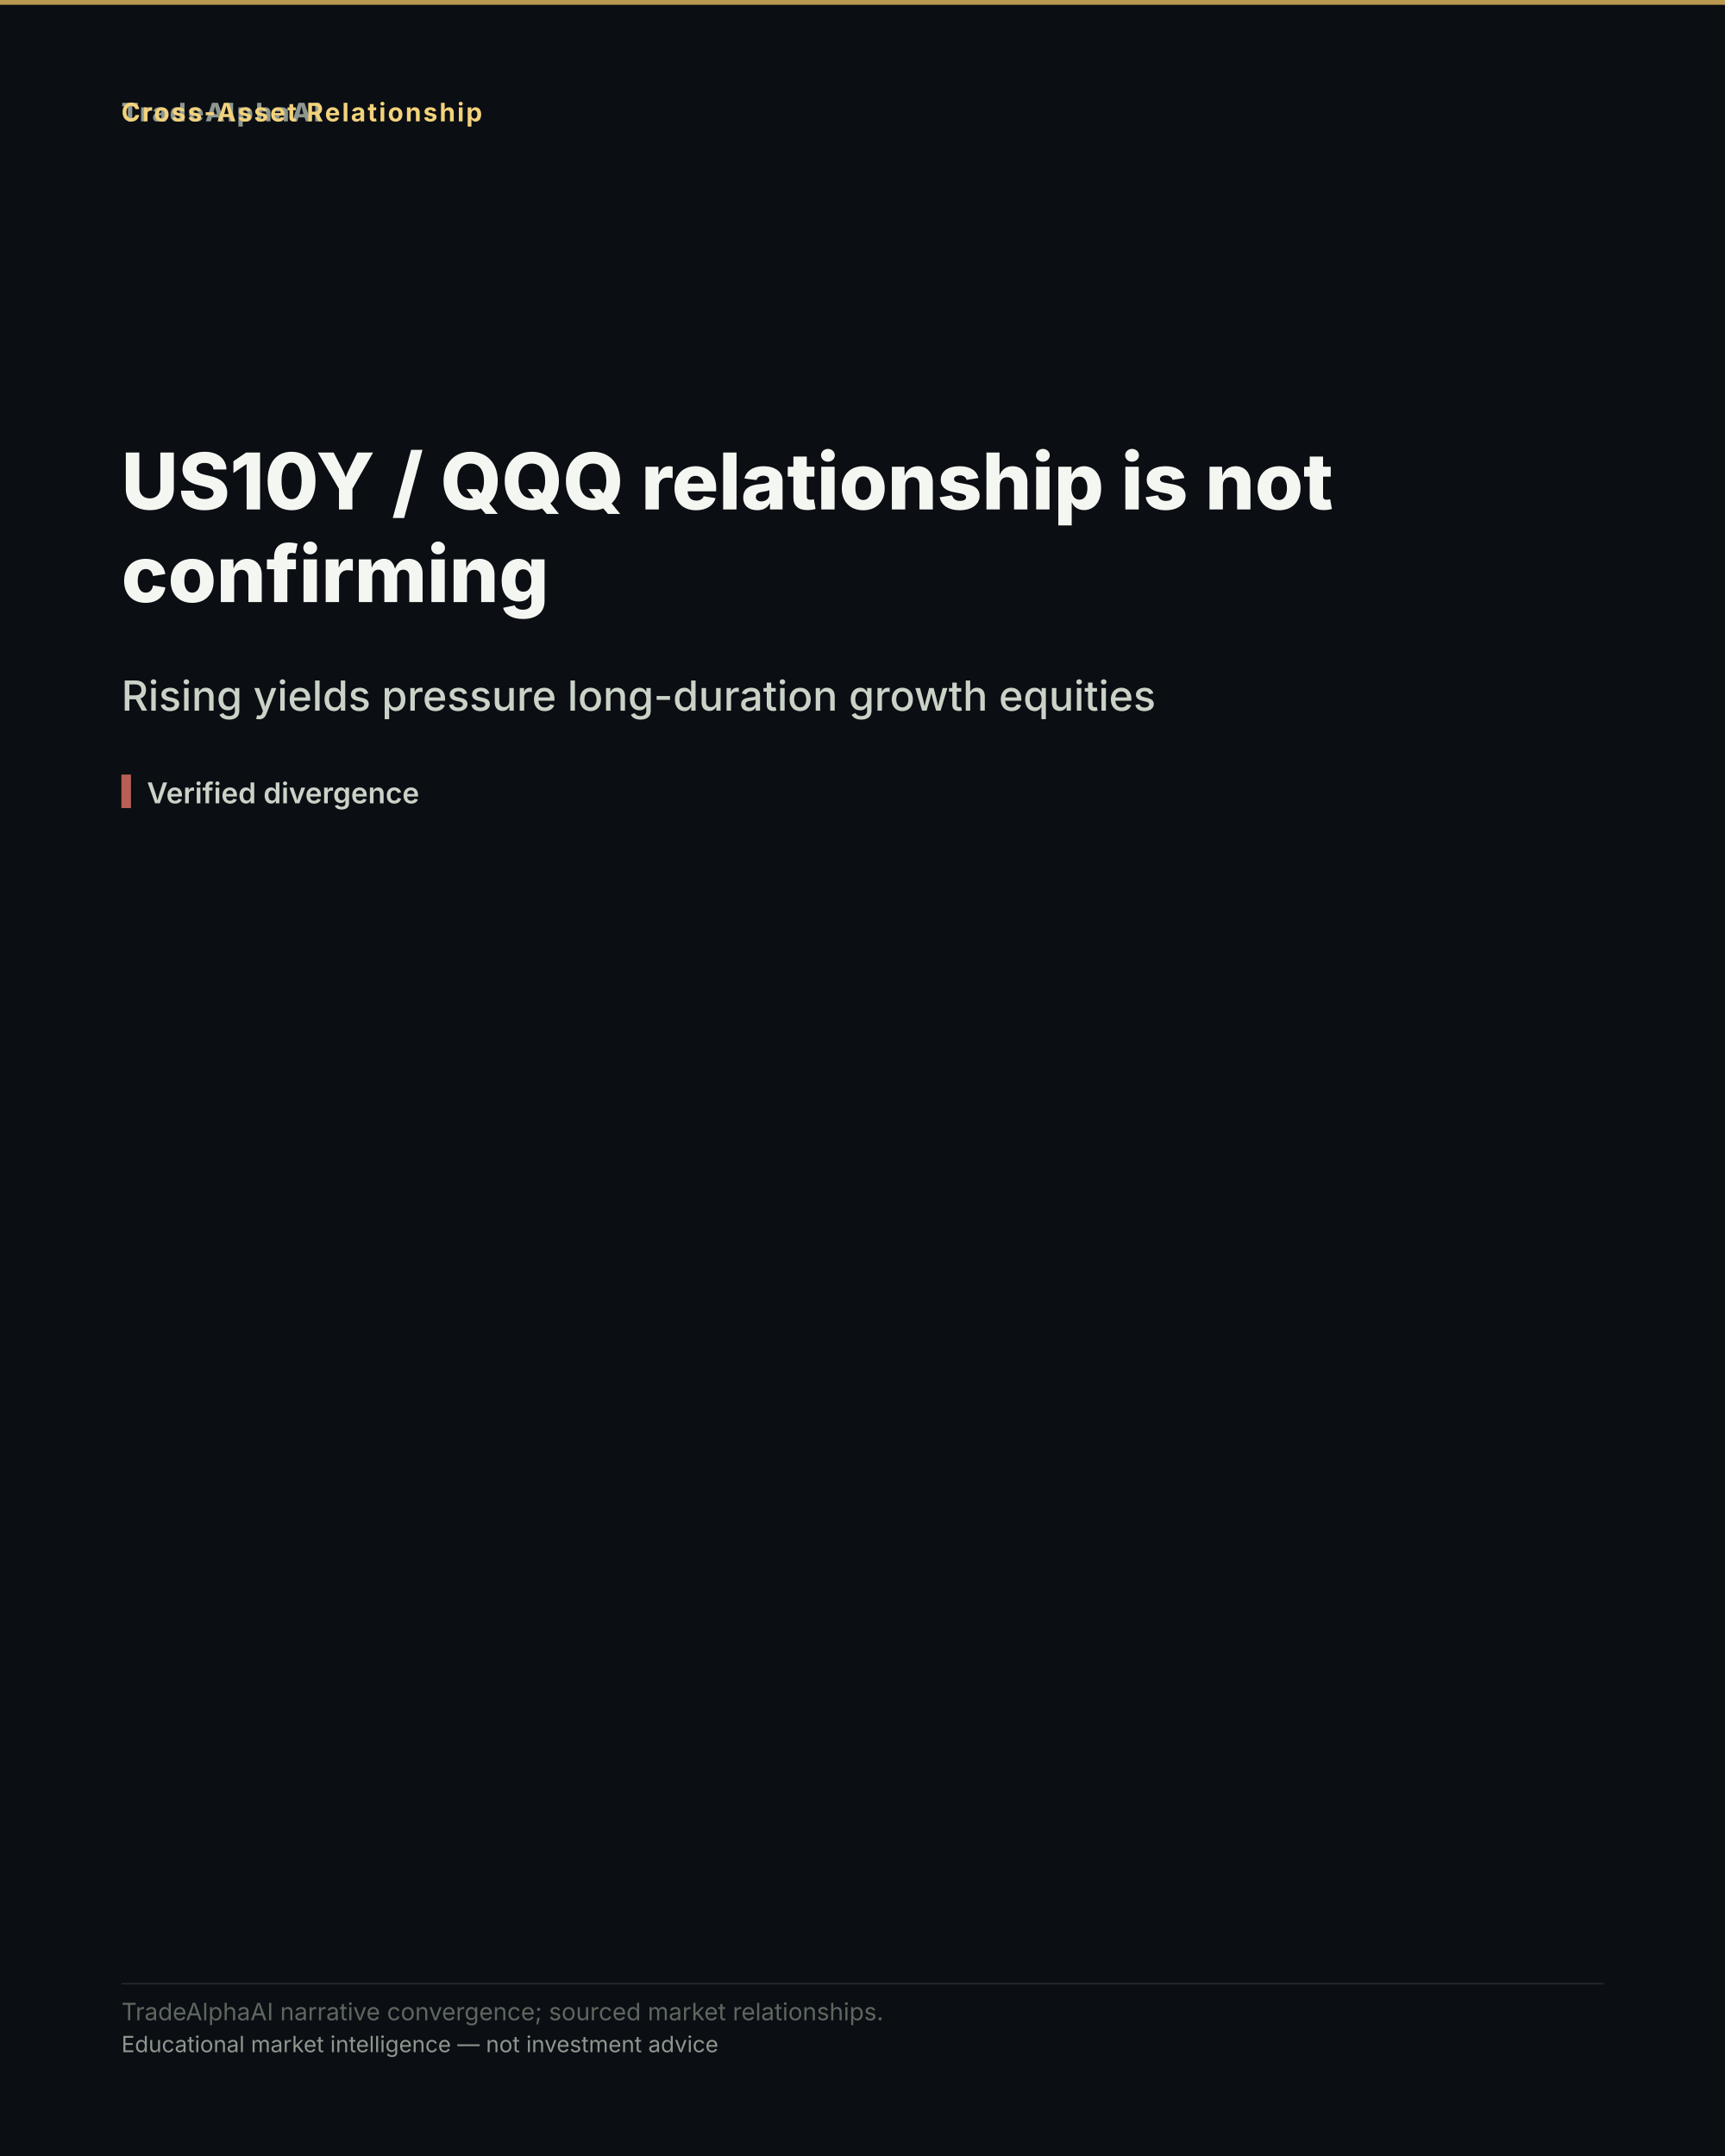
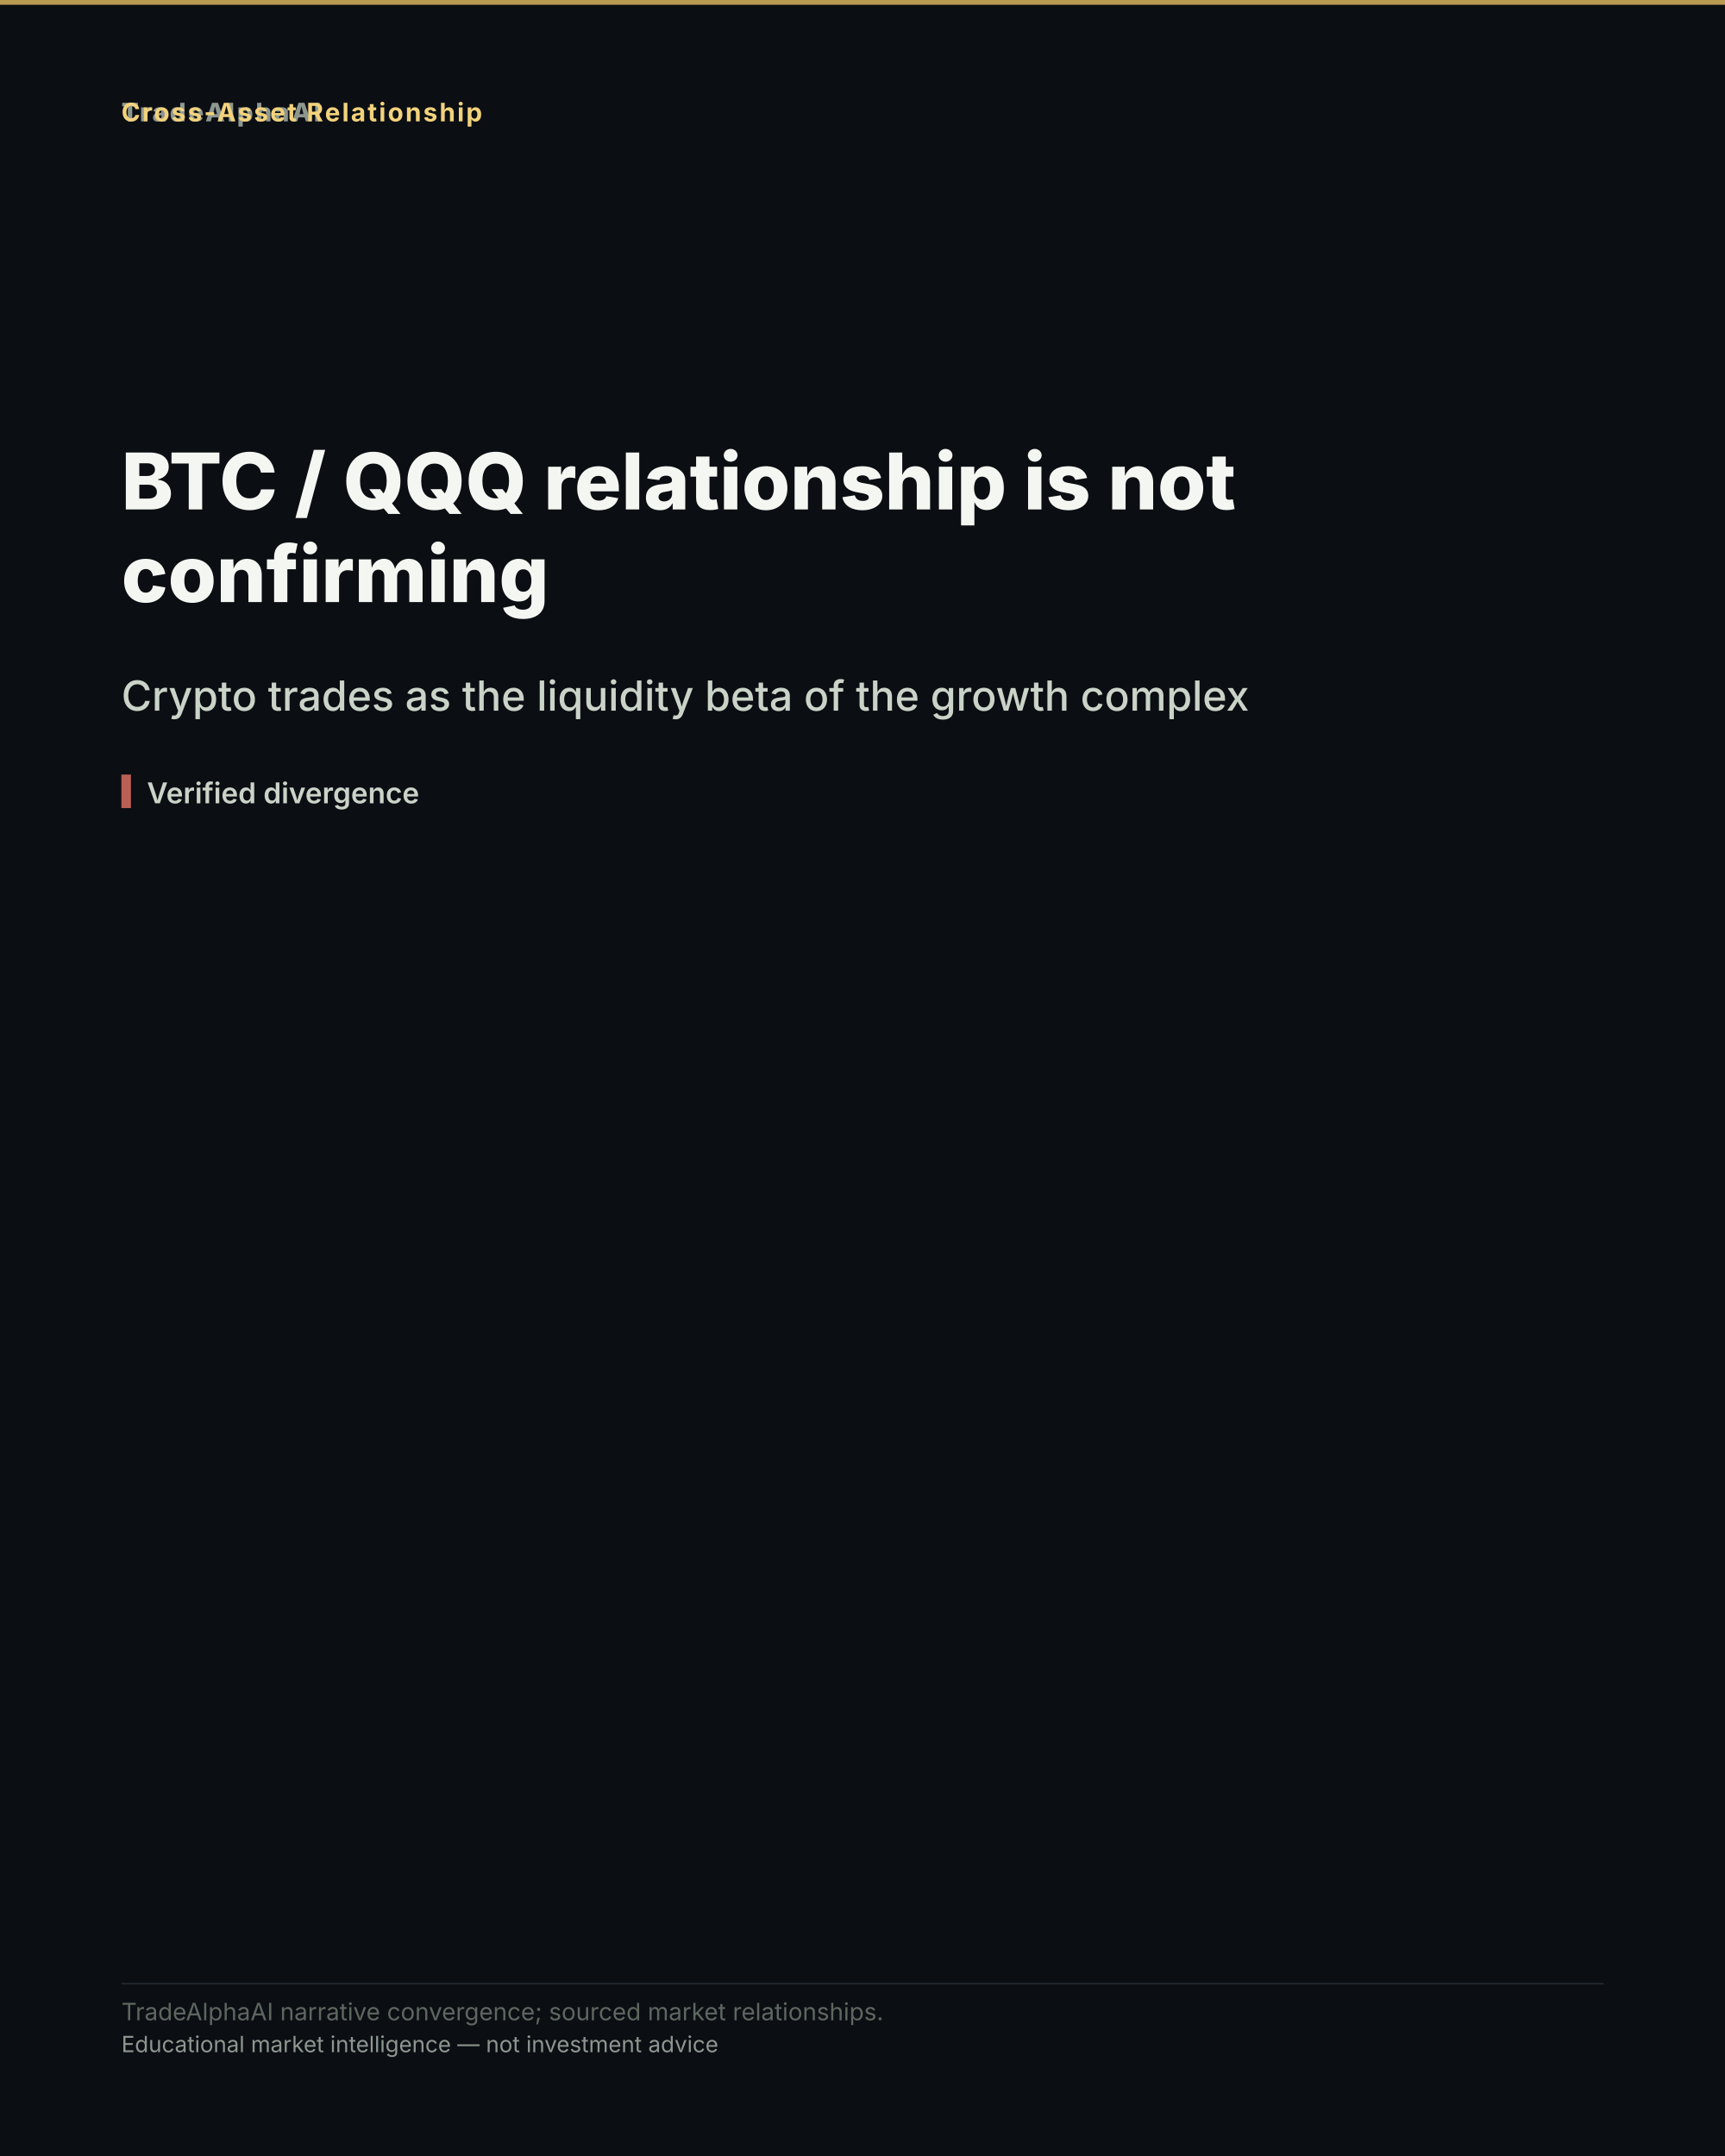
- <svg xmlns="http://www.w3.org/2000/svg" width="1080" height="1350" viewBox="0 0 1080 1350" role="img" aria-label="US10Y / QQQ relationship is not confirming">
+ <svg xmlns="http://www.w3.org/2000/svg" width="1080" height="1350" viewBox="0 0 1080 1350" role="img" aria-label="BTC / QQQ relationship is not confirming">
  <rect width="1080" height="1350" fill="#0b0e13" />
  <rect x="0" y="0" width="1080" height="3" fill="#d8b15a" opacity="0.85" />
  <text x="76" y="76" font-family="'Inter','Segoe UI','Helvetica Neue',Arial,sans-serif" font-size="16" font-weight="800" letter-spacing="1.5" fill="#8d978f" text-anchor="start">TradeAlphaAI</text>
  <text x="76" y="76" font-family="'Inter','Segoe UI','Helvetica Neue',Arial,sans-serif" font-size="16" font-weight="700" letter-spacing="1.2" fill="#f2d27b" text-anchor="start">Cross-Asset Relationship</text>
-   <text x="76" y="319" font-family="'Inter','Segoe UI','Helvetica Neue',Arial,sans-serif" font-size="49" font-weight="800" fill="#f4f7f1" text-anchor="start">US10Y / QQQ relationship is not</text>
+   <text x="76" y="319" font-family="'Inter','Segoe UI','Helvetica Neue',Arial,sans-serif" font-size="49" font-weight="800" fill="#f4f7f1" text-anchor="start">BTC / QQQ relationship is not</text>
  <text x="76" y="377" font-family="'Inter','Segoe UI','Helvetica Neue',Arial,sans-serif" font-size="49" font-weight="800" fill="#f4f7f1" text-anchor="start">confirming</text>
-   <text x="76" y="445" font-family="'Inter','Segoe UI','Helvetica Neue',Arial,sans-serif" font-size="26" font-weight="500" fill="#cad3c7" text-anchor="start">Rising yields pressure long-duration growth equities</text>
+   <text x="76" y="445" font-family="'Inter','Segoe UI','Helvetica Neue',Arial,sans-serif" font-size="26" font-weight="500" fill="#cad3c7" text-anchor="start">Crypto trades as the liquidity beta of the growth complex</text>
  <rect x="76" y="485" width="6" height="21" fill="#d66e60" opacity="0.85" />
  <text x="92" y="503" font-family="'Inter','Segoe UI','Helvetica Neue',Arial,sans-serif" font-size="18" font-weight="600" fill="#cad3c7" text-anchor="start">Verified divergence</text>
  <rect x="76" y="1241.6" width="928" height="1" fill="rgba(148,163,184,0.18)" />
  <text x="76" y="1265" font-family="'Inter','Segoe UI','Helvetica Neue',Arial,sans-serif" font-size="15" fill="#5d675f" text-anchor="start">TradeAlphaAI narrative convergence; sourced market relationships.</text>
  <text x="76" y="1285" font-family="'Inter','Segoe UI','Helvetica Neue',Arial,sans-serif" font-size="14" fill="#8d978f" text-anchor="start">Educational market intelligence — not investment advice</text>
</svg>
